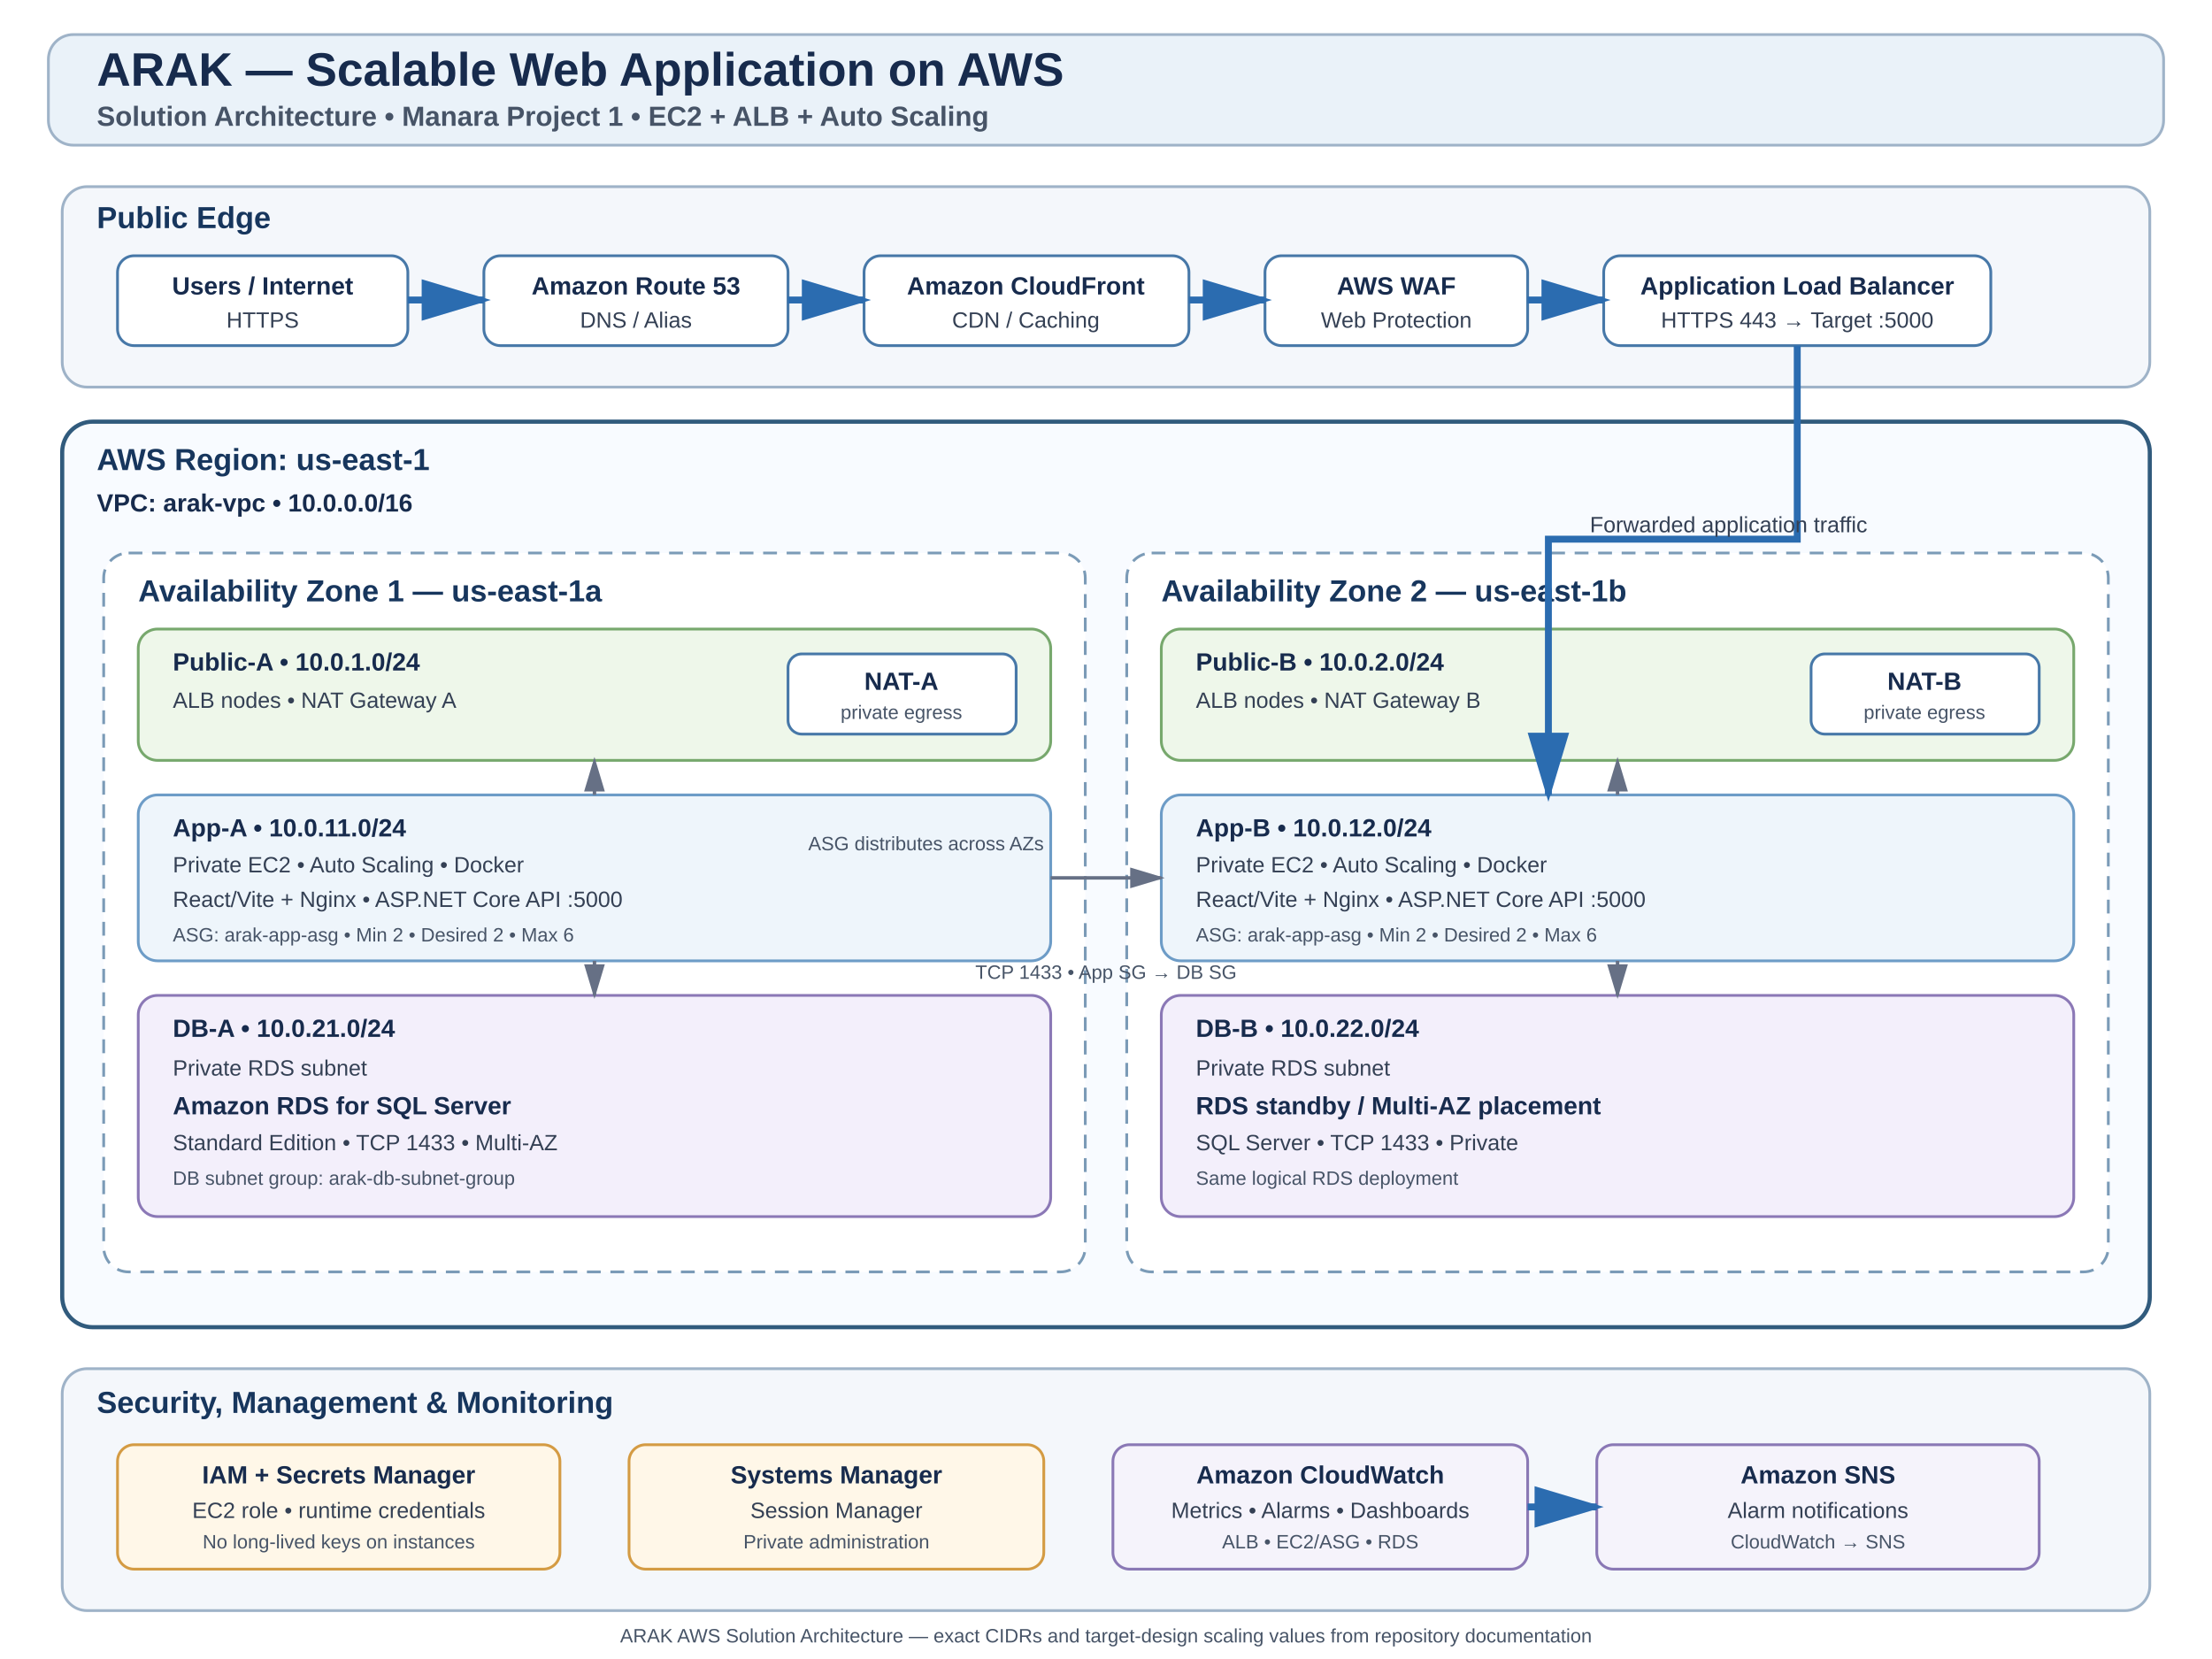
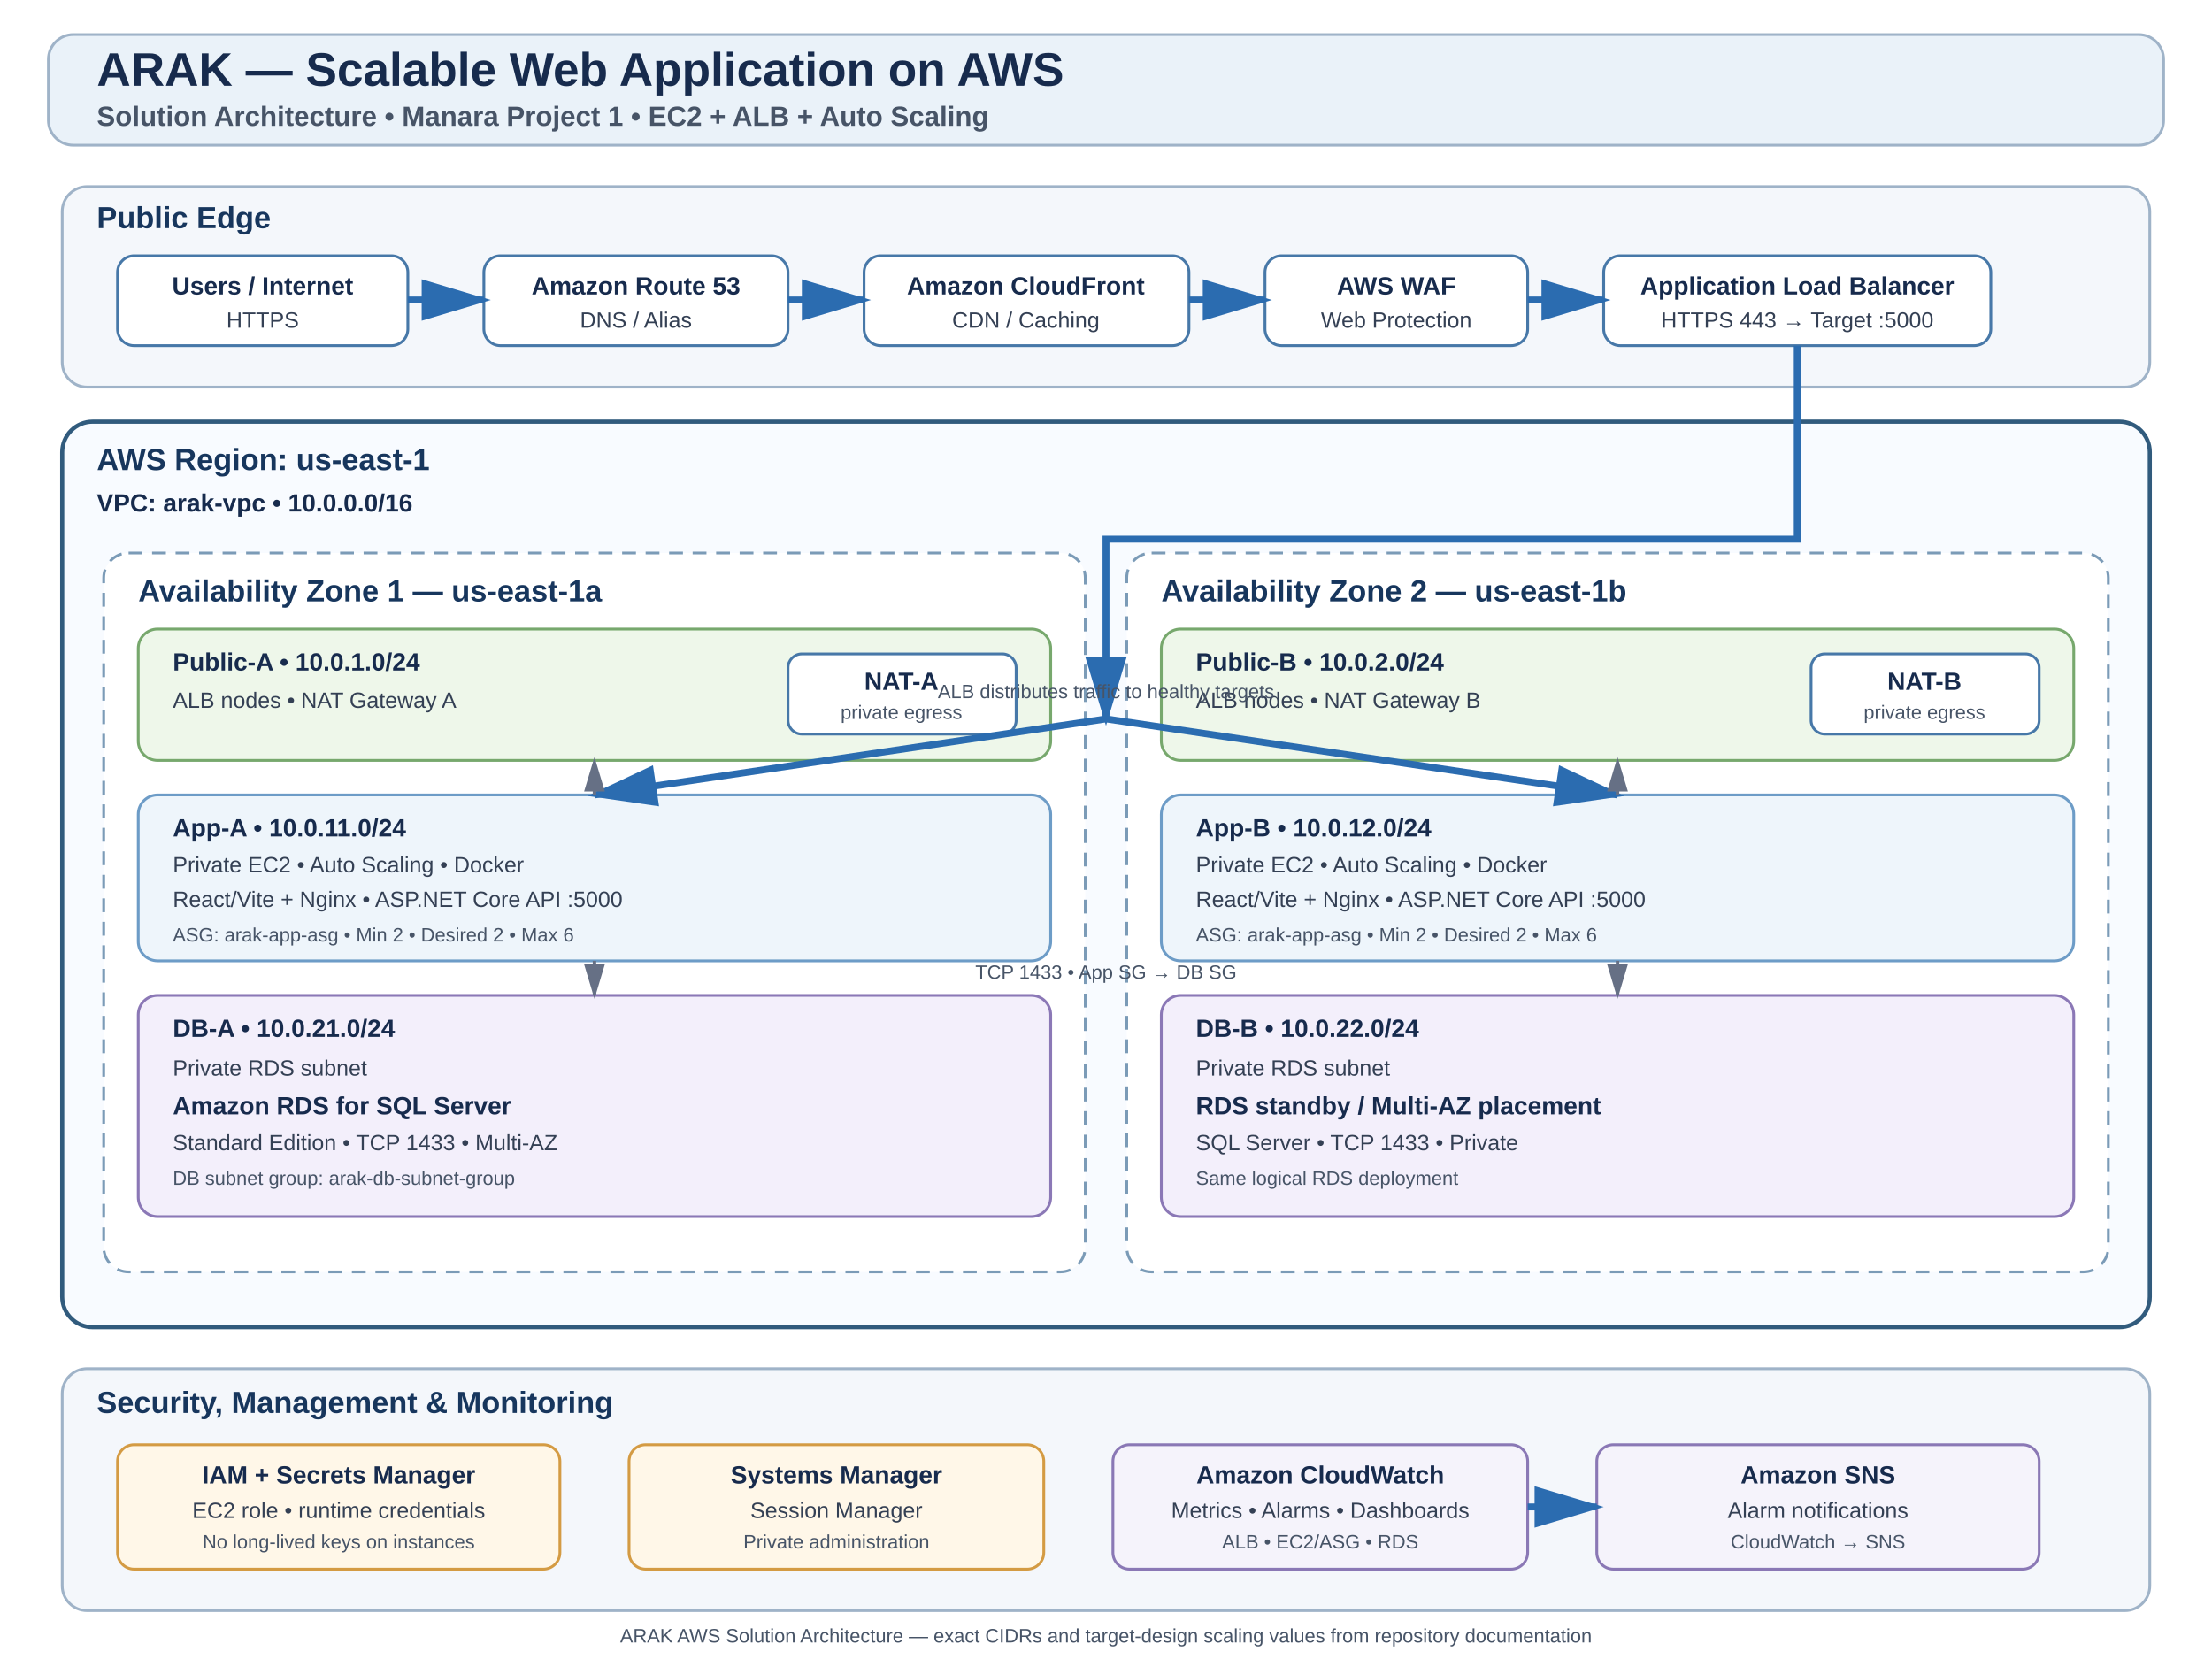
<svg xmlns="http://www.w3.org/2000/svg" width="1600" height="1200" viewBox="0 0 1600 1200">
  <defs>
    <marker id="arrow" markerWidth="10" markerHeight="10" refX="9" refY="3" orient="auto" markerUnits="strokeWidth">
      <path d="M0,0 L10,3 L0,6 z" fill="#2b6cb0" />
    </marker>
    <marker id="arrowGray" markerWidth="10" markerHeight="10" refX="9" refY="3" orient="auto" markerUnits="strokeWidth">
      <path d="M0,0 L10,3 L0,6 z" fill="#667085" />
    </marker>
    <style>
      .title{font:700 34px Arial,sans-serif;fill:#172b4d}.subtitle{font:600 20px Arial,sans-serif;fill:#475467}.section{font:700 22px Arial,sans-serif;fill:#17365d}.label{font:700 18px Arial,sans-serif;fill:#172b4d}.small{font:16px Arial,sans-serif;fill:#344054}.tiny{font:14px Arial,sans-serif;fill:#475467}
      .edge{fill:#f4f7fb;stroke:#9fb3c8;stroke-width:2}.service{fill:#fff;stroke:#4778a8;stroke-width:2}.vpc{fill:#f8fbff;stroke:#315b7d;stroke-width:3}.az{fill:#fff;stroke:#7b9bb7;stroke-width:2;stroke-dasharray:10 7}.public{fill:#eef7ea;stroke:#77a86d;stroke-width:2}.private{fill:#eef5fb;stroke:#6d9cc7;stroke-width:2}.db{fill:#f3effb;stroke:#8b78b6;stroke-width:2}.security{fill:#fff7e8;stroke:#d49b43;stroke-width:2}.monitor{fill:#f5f3fb;stroke:#8a78b5;stroke-width:2}
      .primary{stroke:#2b6cb0;stroke-width:5;fill:none;marker-end:url(#arrow)}.secondary{stroke:#667085;stroke-width:2.5;fill:none;marker-end:url(#arrowGray)}.dashed{stroke:#667085;stroke-width:2.5;fill:none;stroke-dasharray:8 6;marker-end:url(#arrowGray)}
    </style>
  </defs>
  <rect width="1600" height="1200" fill="#fff" />
  <rect x="35" y="25" width="1530" height="80" rx="18" fill="#eaf2f9" stroke="#9fb3c8" stroke-width="2" />
  <text x="70" y="62" class="title">ARAK — Scalable Web Application on AWS</text>
  <text x="70" y="91" class="subtitle">Solution Architecture • Manara Project 1 • EC2 + ALB + Auto Scaling</text>
  <rect x="45" y="135" width="1510" height="145" rx="18" class="edge" />
  <text x="70" y="165" class="section">Public Edge</text>
  <rect x="85" y="185" width="210" height="65" rx="12" class="service" />
  <text x="190" y="213" text-anchor="middle" class="label">Users / Internet</text>
  <text x="190" y="237" text-anchor="middle" class="small">HTTPS</text>
  <rect x="350" y="185" width="220" height="65" rx="12" class="service" />
  <text x="460" y="213" text-anchor="middle" class="label">Amazon Route 53</text>
  <text x="460" y="237" text-anchor="middle" class="small">DNS / Alias</text>
  <rect x="625" y="185" width="235" height="65" rx="12" class="service" />
  <text x="742" y="213" text-anchor="middle" class="label">Amazon CloudFront</text>
  <text x="742" y="237" text-anchor="middle" class="small">CDN / Caching</text>
  <rect x="915" y="185" width="190" height="65" rx="12" class="service" />
  <text x="1010" y="213" text-anchor="middle" class="label">AWS WAF</text>
  <text x="1010" y="237" text-anchor="middle" class="small">Web Protection</text>
  <rect x="1160" y="185" width="280" height="65" rx="12" class="service" />
  <text x="1300" y="213" text-anchor="middle" class="label">Application Load Balancer</text>
  <text x="1300" y="237" text-anchor="middle" class="small">HTTPS 443 → Target :5000</text>
  <path d="M295 217 H350" class="primary" />
  <path d="M570 217 H625" class="primary" />
  <path d="M860 217 H915" class="primary" />
  <path d="M1105 217 H1160" class="primary" />
  <rect x="45" y="305" width="1510" height="655" rx="22" class="vpc" />
  <text x="70" y="340" class="section">AWS Region: us-east-1</text>
  <text x="70" y="370" class="label">VPC: arak-vpc • 10.0.0.0/16</text>
  <rect x="75" y="400" width="710" height="520" rx="18" class="az" />
  <text x="100" y="435" class="section">Availability Zone 1 — us-east-1a</text>
  <rect x="100" y="455" width="660" height="95" rx="14" class="public" />
  <text x="125" y="485" class="label">Public-A • 10.0.1.0/24</text>
  <text x="125" y="512" class="small">ALB nodes • NAT Gateway A</text>
  <rect x="570" y="473" width="165" height="58" rx="10" class="service" />
  <text x="652" y="499" text-anchor="middle" class="label">NAT-A</text>
  <text x="652" y="520" text-anchor="middle" class="tiny">private egress</text>
  <rect x="100" y="575" width="660" height="120" rx="14" class="private" />
  <text x="125" y="605" class="label">App-A • 10.0.11.0/24</text>
  <text x="125" y="631" class="small">Private EC2 • Auto Scaling • Docker</text>
  <text x="125" y="656" class="small">React/Vite + Nginx • ASP.NET Core API :5000</text>
  <text x="125" y="681" class="tiny">ASG: arak-app-asg • Min 2 • Desired 2 • Max 6</text>
  <rect x="100" y="720" width="660" height="160" rx="14" class="db" />
  <text x="125" y="750" class="label">DB-A • 10.0.21.0/24</text>
  <text x="125" y="778" class="small">Private RDS subnet</text>
  <text x="125" y="806" class="label">Amazon RDS for SQL Server</text>
  <text x="125" y="832" class="small">Standard Edition • TCP 1433 • Multi-AZ</text>
  <text x="125" y="857" class="tiny">DB subnet group: arak-db-subnet-group</text>
  <rect x="815" y="400" width="710" height="520" rx="18" class="az" />
  <text x="840" y="435" class="section">Availability Zone 2 — us-east-1b</text>
  <rect x="840" y="455" width="660" height="95" rx="14" class="public" />
  <text x="865" y="485" class="label">Public-B • 10.0.2.0/24</text>
  <text x="865" y="512" class="small">ALB nodes • NAT Gateway B</text>
  <rect x="1310" y="473" width="165" height="58" rx="10" class="service" />
  <text x="1392" y="499" text-anchor="middle" class="label">NAT-B</text>
  <text x="1392" y="520" text-anchor="middle" class="tiny">private egress</text>
  <rect x="840" y="575" width="660" height="120" rx="14" class="private" />
  <text x="865" y="605" class="label">App-B • 10.0.12.0/24</text>
  <text x="865" y="631" class="small">Private EC2 • Auto Scaling • Docker</text>
  <text x="865" y="656" class="small">React/Vite + Nginx • ASP.NET Core API :5000</text>
  <text x="865" y="681" class="tiny">ASG: arak-app-asg • Min 2 • Desired 2 • Max 6</text>
  <rect x="840" y="720" width="660" height="160" rx="14" class="db" />
  <text x="865" y="750" class="label">DB-B • 10.0.22.0/24</text>
  <text x="865" y="778" class="small">Private RDS subnet</text>
  <text x="865" y="806" class="label">RDS standby / Multi-AZ placement</text>
  <text x="865" y="832" class="small">SQL Server • TCP 1433 • Private</text>
  <text x="865" y="857" class="tiny">Same logical RDS deployment</text>
-   <path d="M1300 250 V390 H1120 V575" class="primary" />
-   <text x="1150" y="385" class="small">Forwarded application traffic</text>
-   <path d="M760 635 H840" class="secondary" />
-   <text x="755" y="615" text-anchor="end" class="tiny">ASG distributes across AZs</text>
+   <path d="M1300 250 V390 H800 V520" class="primary" />
+   <path d="M800 520 L430 575" class="primary" />
+   <path d="M800 520 L1170 575" class="primary" />
+   <text x="800" y="505" text-anchor="middle" class="tiny">ALB distributes traffic to healthy targets</text>
  <path d="M430 695 V720" class="secondary" />
  <path d="M1170 695 V720" class="secondary" />
  <text x="800" y="708" text-anchor="middle" class="tiny">TCP 1433 • App SG → DB SG</text>
  <path d="M430 575 V550" class="dashed" />
  <path d="M1170 575 V550" class="dashed" />
  <rect x="45" y="990" width="1510" height="175" rx="18" class="edge" />
  <text x="70" y="1022" class="section">Security, Management &amp; Monitoring</text>
  <rect x="85" y="1045" width="320" height="90" rx="12" class="security" />
  <text x="245" y="1073" text-anchor="middle" class="label">IAM + Secrets Manager</text>
  <text x="245" y="1098" text-anchor="middle" class="small">EC2 role • runtime credentials</text>
  <text x="245" y="1120" text-anchor="middle" class="tiny">No long-lived keys on instances</text>
  <rect x="455" y="1045" width="300" height="90" rx="12" class="security" />
  <text x="605" y="1073" text-anchor="middle" class="label">Systems Manager</text>
  <text x="605" y="1098" text-anchor="middle" class="small">Session Manager</text>
  <text x="605" y="1120" text-anchor="middle" class="tiny">Private administration</text>
  <rect x="805" y="1045" width="300" height="90" rx="12" class="monitor" />
  <text x="955" y="1073" text-anchor="middle" class="label">Amazon CloudWatch</text>
  <text x="955" y="1098" text-anchor="middle" class="small">Metrics • Alarms • Dashboards</text>
  <text x="955" y="1120" text-anchor="middle" class="tiny">ALB • EC2/ASG • RDS</text>
  <rect x="1155" y="1045" width="320" height="90" rx="12" class="monitor" />
  <text x="1315" y="1073" text-anchor="middle" class="label">Amazon SNS</text>
  <text x="1315" y="1098" text-anchor="middle" class="small">Alarm notifications</text>
  <text x="1315" y="1120" text-anchor="middle" class="tiny">CloudWatch → SNS</text>
  <path d="M1105 1090 H1155" class="primary" />
  <text x="800" y="1188" text-anchor="middle" class="tiny">ARAK AWS Solution Architecture — exact CIDRs and target-design scaling values from repository documentation</text>
</svg>
